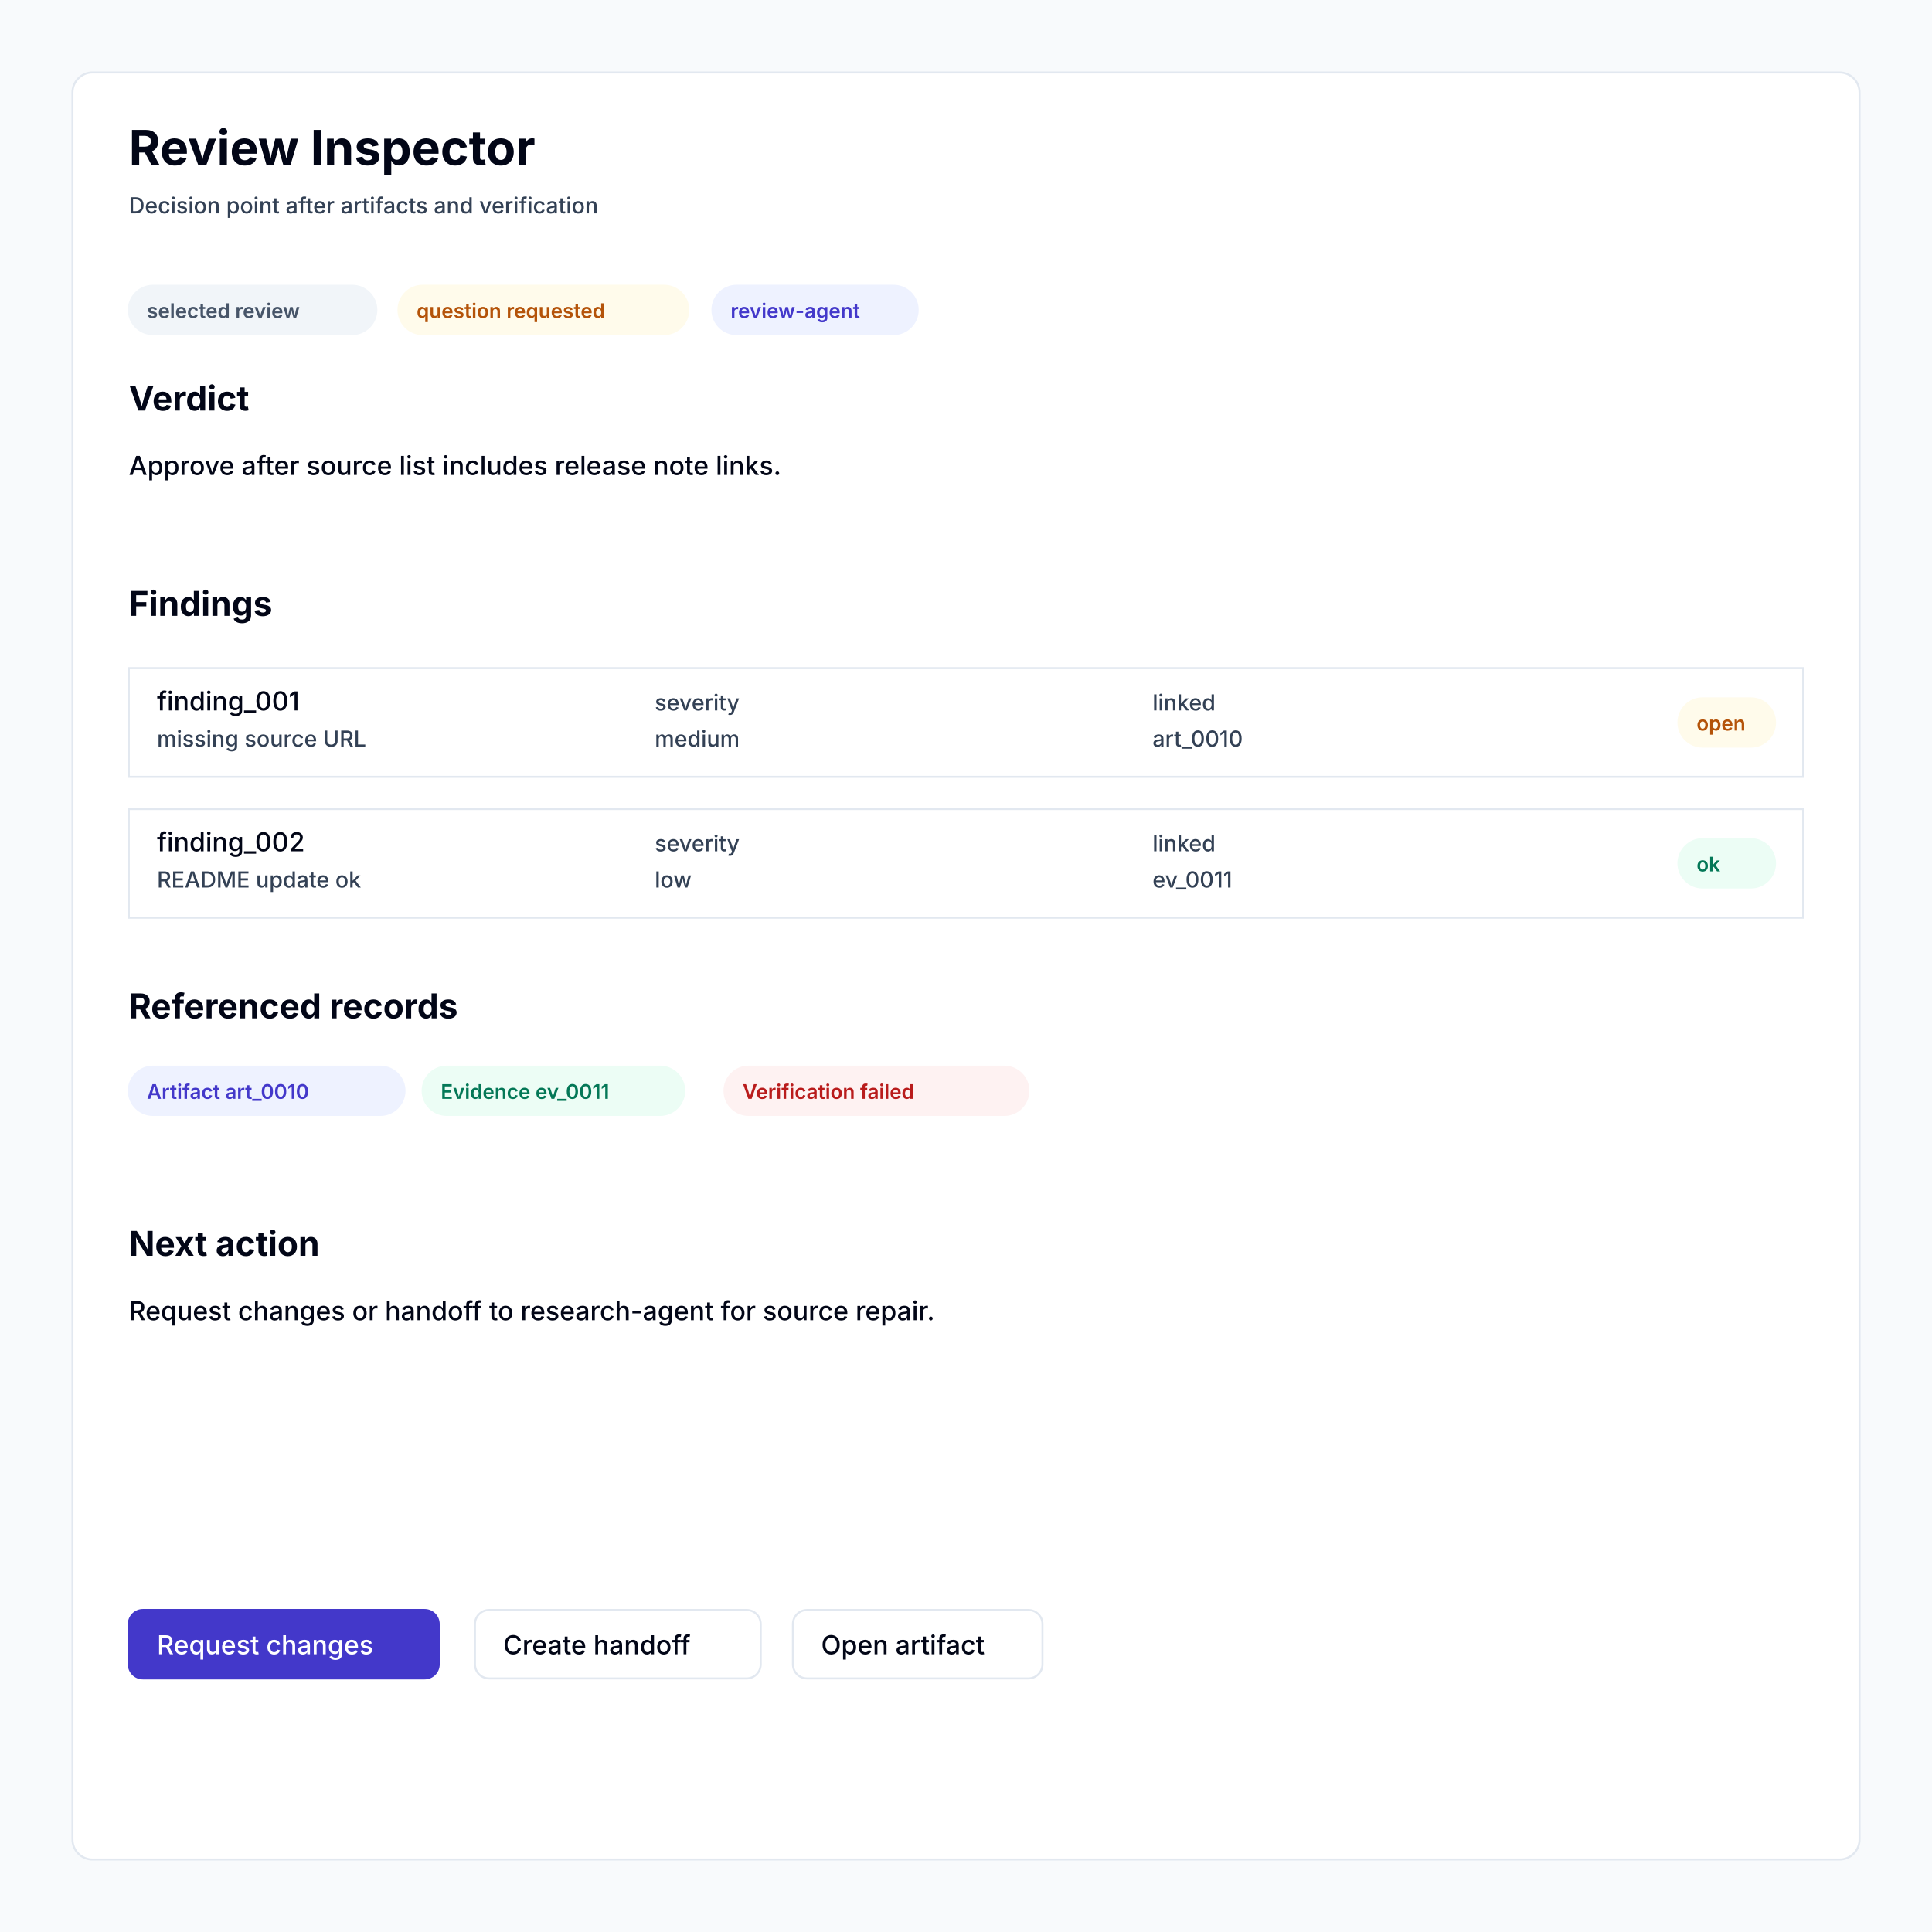
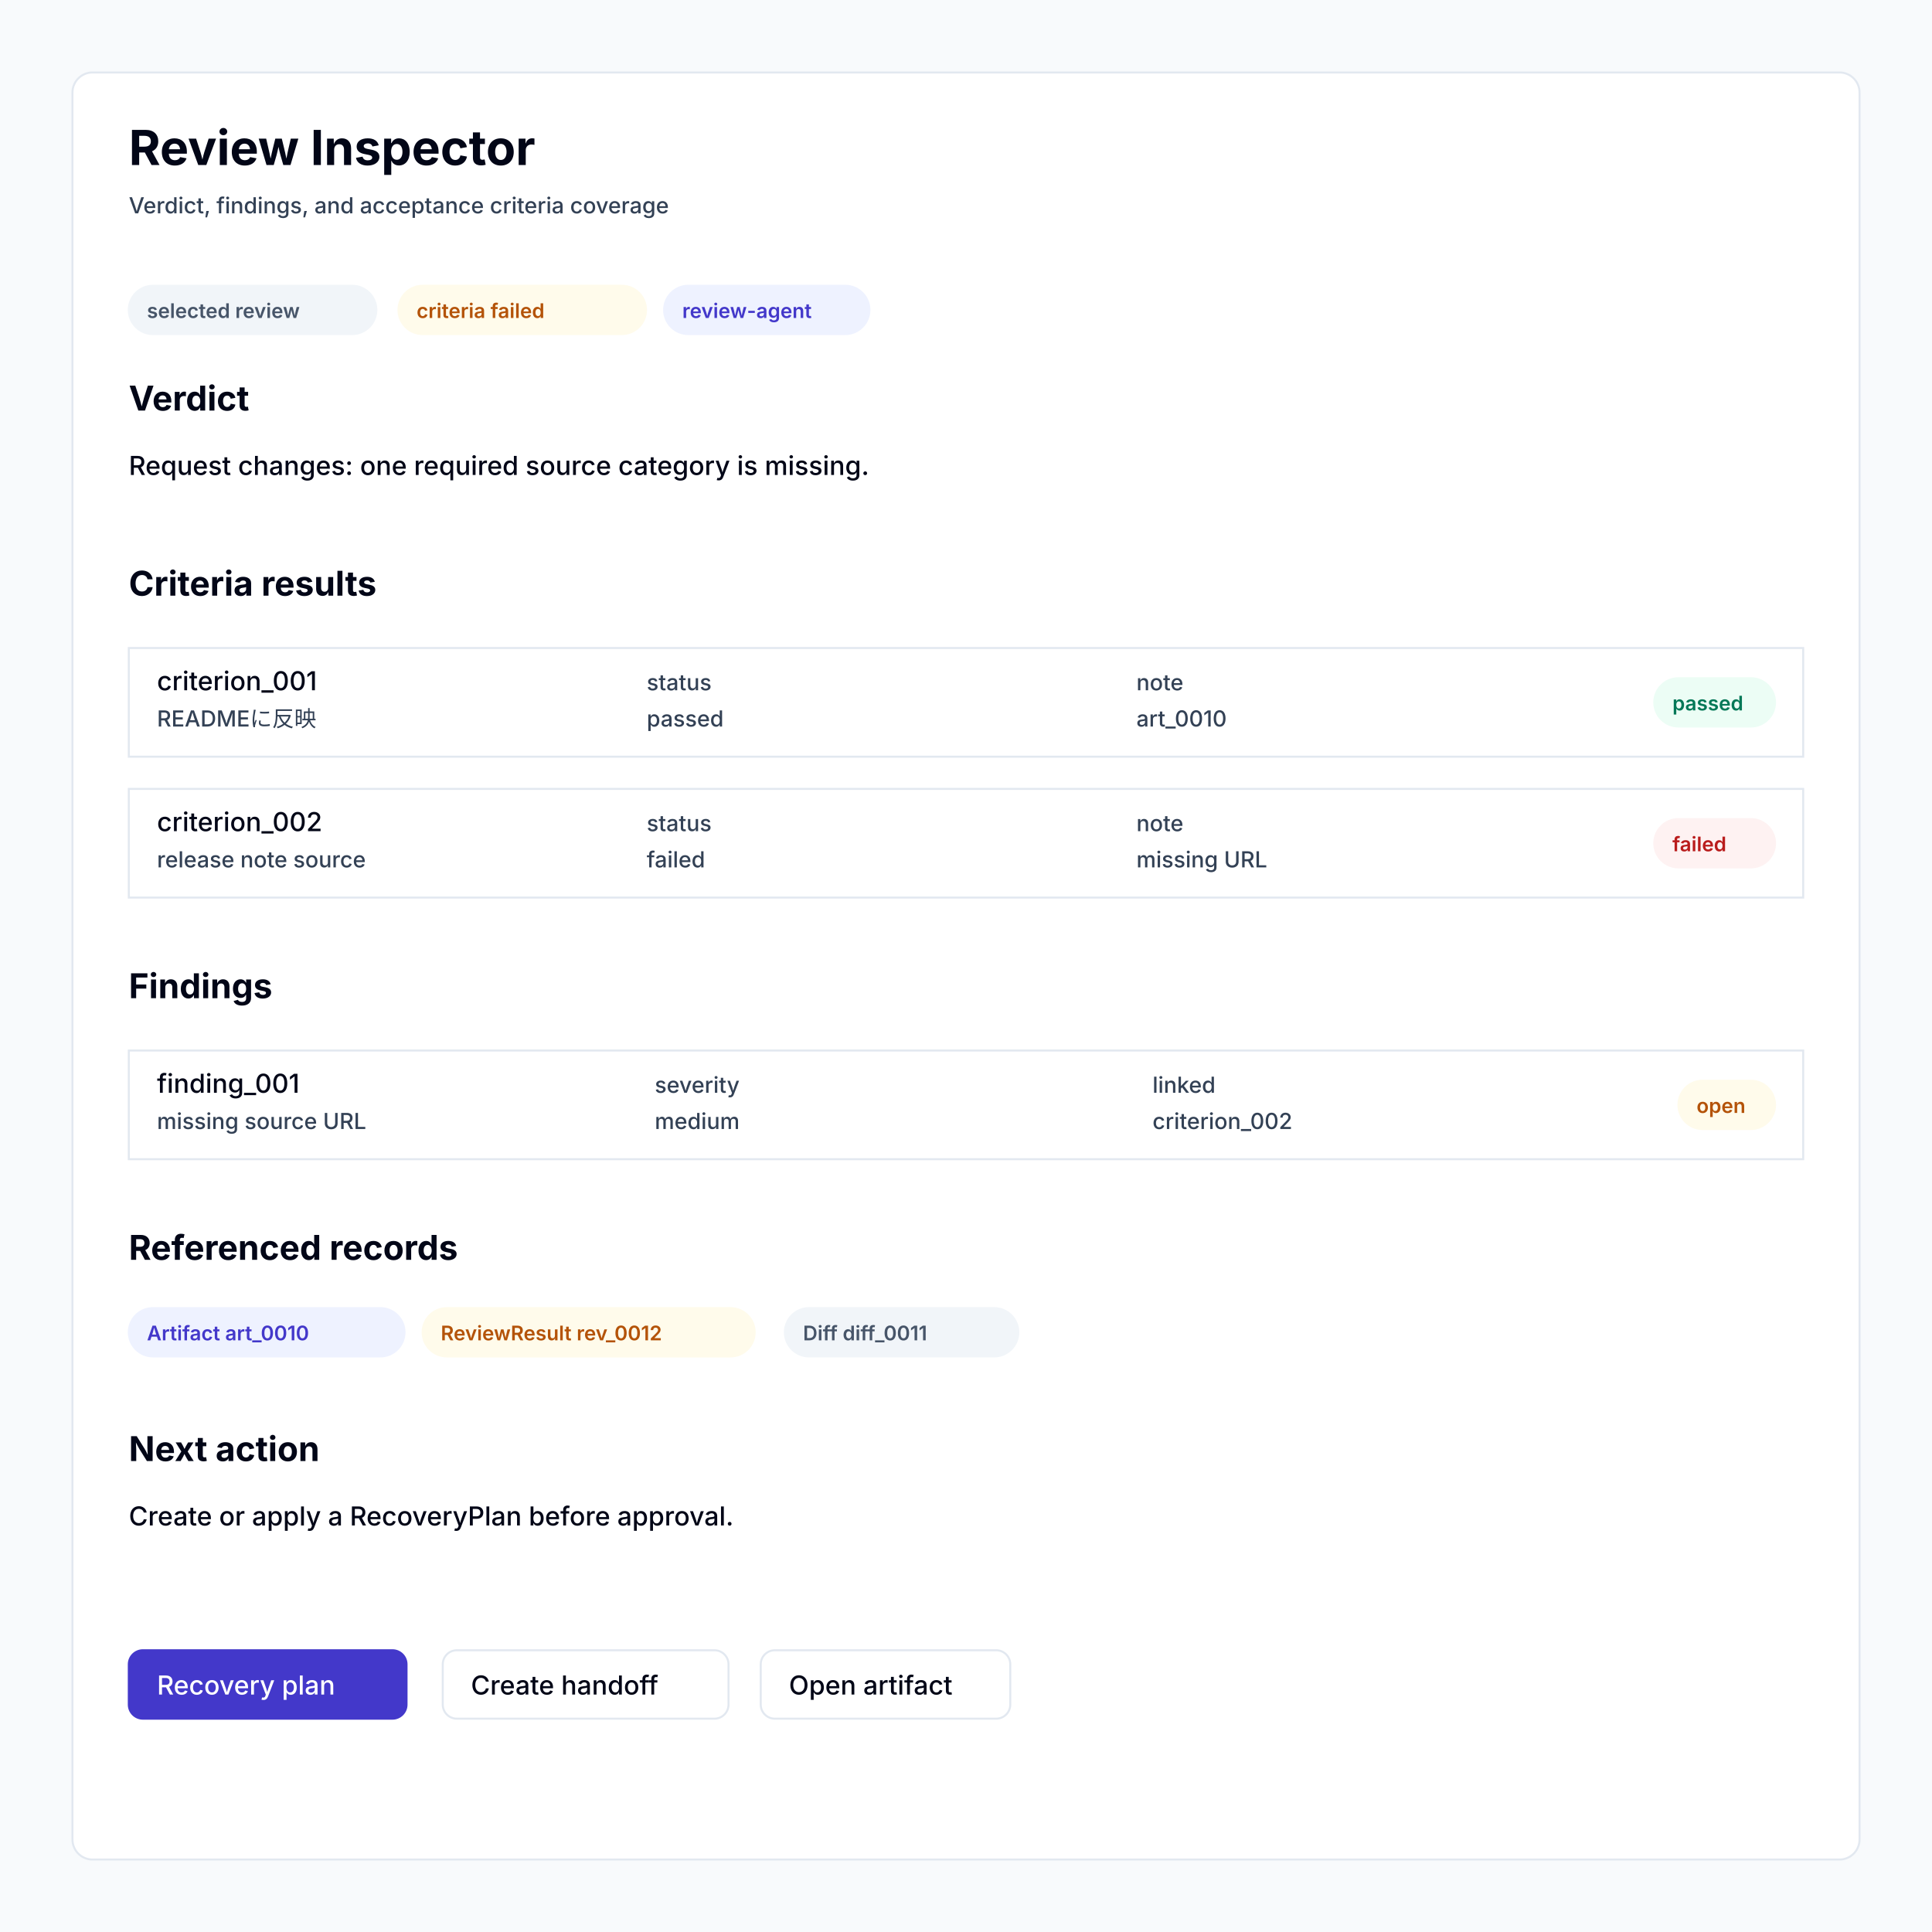
<svg xmlns="http://www.w3.org/2000/svg" width="960" height="960" viewBox="0 0 960 960">
  <rect width="960" height="960" fill="#f8fafc" />
  <style>
    .title{font:700 24px Inter,Segoe UI,"Yu Gothic UI",Meiryo,Arial,sans-serif;fill:#020617}
    .h2{font:700 17px Inter,Segoe UI,"Yu Gothic UI",Meiryo,Arial,sans-serif;fill:#020617}
    .h3{font:700 14px Inter,Segoe UI,"Yu Gothic UI",Meiryo,Arial,sans-serif;fill:#020617}
    .body{font:500 13px Inter,Segoe UI,"Yu Gothic UI",Meiryo,Arial,sans-serif;fill:#020617}
    .small{font:500 11px Inter,Segoe UI,"Yu Gothic UI",Meiryo,Arial,sans-serif;fill:#334155}
    .tiny{font:600 10px Inter,Segoe UI,"Yu Gothic UI",Meiryo,Arial,sans-serif;fill:#334155}
    .mono{font:500 12px Consolas,Menlo,monospace;fill:#020617}
    .nav{font:650 13px Inter,Segoe UI,Arial,sans-serif;fill:#334155}
    .nav-on{font:700 13px Inter,Segoe UI,Arial,sans-serif;fill:#4338ca}
  </style>
  <rect x="36" y="36" width="888" height="888" rx="10" fill="#ffffff" stroke="#e2e8f0" />
  <text x="64" y="82" class="title">Review Inspector</text>
-   <text x="64" y="106" class="small">Decision point after artifacts and verification</text>
+   <text x="64" y="106" class="small">Verdict, findings, and acceptance criteria coverage</text>
  <rect x="64" y="142" width="123" height="24" rx="12" fill="#f1f5f9" stroke="#f1f5f9" />
  <text x="73" y="158" class="tiny" style="fill:#475569">selected review</text>
-   <rect x="198" y="142" width="144" height="24" rx="12" fill="#fffbeb" stroke="#fffbeb" />
-   <text x="207" y="158" class="tiny" style="fill:#b45309">question requested</text>
-   <rect x="354" y="142" width="102" height="24" rx="12" fill="#eef2ff" stroke="#eef2ff" />
-   <text x="363" y="158" class="tiny" style="fill:#4338ca">review-agent</text>
+   <rect x="198" y="142" width="123" height="24" rx="12" fill="#fffbeb" stroke="#fffbeb" />
+   <text x="207" y="158" class="tiny" style="fill:#b45309">criteria failed</text>
+   <rect x="330" y="142" width="102" height="24" rx="12" fill="#eef2ff" stroke="#eef2ff" />
+   <text x="339" y="158" class="tiny" style="fill:#4338ca">review-agent</text>
  <text x="64" y="204" class="h2">Verdict</text>
-   <text x="64" y="236" class="body">Approve after source list includes release note links.</text>
-   <text x="64" y="306" class="h2">Findings</text>
-   <rect x="64" y="332" width="832" height="54" rx="0" fill="#ffffff" stroke="#e2e8f0" />
-   <text x="78" y="353" class="body">finding_001</text>
-   <text x="78" y="371" class="small">missing source URL</text>
-   <text x="325.333" y="353" class="small">severity</text>
-   <text x="325.333" y="371" class="small">medium</text>
-   <text x="572.667" y="353" class="small">linked</text>
-   <text x="572.667" y="371" class="small">art_0010</text>
-   <rect x="834" y="347" width="48" height="24" rx="12" fill="#fffbeb" stroke="#fffbeb" />
-   <text x="843" y="363" class="tiny" style="fill:#b45309">open</text>
-   <rect x="64" y="402" width="832" height="54" rx="0" fill="#ffffff" stroke="#e2e8f0" />
-   <text x="78" y="423" class="body">finding_002</text>
-   <text x="78" y="441" class="small">README update ok</text>
-   <text x="325.333" y="423" class="small">severity</text>
-   <text x="325.333" y="441" class="small">low</text>
-   <text x="572.667" y="423" class="small">linked</text>
-   <text x="572.667" y="441" class="small">ev_0011</text>
-   <rect x="834" y="417" width="48" height="24" rx="12" fill="#ecfdf5" stroke="#ecfdf5" />
-   <text x="843" y="433" class="tiny" style="fill:#047857">ok</text>
-   <text x="64" y="506" class="h2">Referenced records</text>
-   <rect x="64" y="530" width="137" height="24" rx="12" fill="#eef2ff" stroke="#eef2ff" />
-   <text x="73" y="546" class="tiny" style="fill:#4338ca">Artifact art_0010</text>
-   <rect x="210" y="530" width="130" height="24" rx="12" fill="#ecfdf5" stroke="#ecfdf5" />
-   <text x="219" y="546" class="tiny" style="fill:#047857">Evidence ev_0011</text>
-   <rect x="360" y="530" width="151" height="24" rx="12" fill="#fef2f2" stroke="#fef2f2" />
-   <text x="369" y="546" class="tiny" style="fill:#b91c1c">Verification failed</text>
-   <text x="64" y="624" class="h2">Next action</text>
-   <text x="64" y="656" class="body">Request changes or handoff to research-agent for source repair.</text>
-   <rect x="64" y="800" width="154" height="34" rx="7" fill="#4338ca" stroke="#4338ca" />
-   <text x="78" y="822" class="body" style="fill:#ffffff">Request changes</text>
-   <rect x="236" y="800" width="142" height="34" rx="7" fill="#ffffff" stroke="#e2e8f0" />
-   <text x="250" y="822" class="body" style="fill:#020617">Create handoff</text>
-   <rect x="394" y="800" width="124" height="34" rx="7" fill="#ffffff" stroke="#e2e8f0" />
-   <text x="408" y="822" class="body" style="fill:#020617">Open artifact</text>
+   <text x="64" y="236" class="body">Request changes: one required source category is missing.</text>
+   <text x="64" y="296" class="h2">Criteria results</text>
+   <rect x="64" y="322" width="832" height="54" rx="0" fill="#ffffff" stroke="#e2e8f0" />
+   <text x="78" y="343" class="body">criterion_001</text>
+   <text x="78" y="361" class="small">READMEに反映</text>
+   <text x="321.333" y="343" class="small">status</text>
+   <text x="321.333" y="361" class="small">passed</text>
+   <text x="564.667" y="343" class="small">note</text>
+   <text x="564.667" y="361" class="small">art_0010</text>
+   <rect x="822" y="337" width="60" height="24" rx="12" fill="#ecfdf5" stroke="#ecfdf5" />
+   <text x="831" y="353" class="tiny" style="fill:#047857">passed</text>
+   <rect x="64" y="392" width="832" height="54" rx="0" fill="#ffffff" stroke="#e2e8f0" />
+   <text x="78" y="413" class="body">criterion_002</text>
+   <text x="78" y="431" class="small">release note source</text>
+   <text x="321.333" y="413" class="small">status</text>
+   <text x="321.333" y="431" class="small">failed</text>
+   <text x="564.667" y="413" class="small">note</text>
+   <text x="564.667" y="431" class="small">missing URL</text>
+   <rect x="822" y="407" width="60" height="24" rx="12" fill="#fef2f2" stroke="#fef2f2" />
+   <text x="831" y="423" class="tiny" style="fill:#b91c1c">failed</text>
+   <text x="64" y="496" class="h2">Findings</text>
+   <rect x="64" y="522" width="832" height="54" rx="0" fill="#ffffff" stroke="#e2e8f0" />
+   <text x="78" y="543" class="body">finding_001</text>
+   <text x="78" y="561" class="small">missing source URL</text>
+   <text x="325.333" y="543" class="small">severity</text>
+   <text x="325.333" y="561" class="small">medium</text>
+   <text x="572.667" y="543" class="small">linked</text>
+   <text x="572.667" y="561" class="small">criterion_002</text>
+   <rect x="834" y="537" width="48" height="24" rx="12" fill="#fffbeb" stroke="#fffbeb" />
+   <text x="843" y="553" class="tiny" style="fill:#b45309">open</text>
+   <text x="64" y="626" class="h2">Referenced records</text>
+   <rect x="64" y="650" width="137" height="24" rx="12" fill="#eef2ff" stroke="#eef2ff" />
+   <text x="73" y="666" class="tiny" style="fill:#4338ca">Artifact art_0010</text>
+   <rect x="210" y="650" width="165" height="24" rx="12" fill="#fffbeb" stroke="#fffbeb" />
+   <text x="219" y="666" class="tiny" style="fill:#b45309">ReviewResult rev_0012</text>
+   <rect x="390" y="650" width="116" height="24" rx="12" fill="#f1f5f9" stroke="#f1f5f9" />
+   <text x="399" y="666" class="tiny" style="fill:#475569">Diff diff_0011</text>
+   <text x="64" y="726" class="h2">Next action</text>
+   <text x="64" y="758" class="body">Create or apply a RecoveryPlan before approval.</text>
+   <rect x="64" y="820" width="138" height="34" rx="7" fill="#4338ca" stroke="#4338ca" />
+   <text x="78" y="842" class="body" style="fill:#ffffff">Recovery plan</text>
+   <rect x="220" y="820" width="142" height="34" rx="7" fill="#ffffff" stroke="#e2e8f0" />
+   <text x="234" y="842" class="body" style="fill:#020617">Create handoff</text>
+   <rect x="378" y="820" width="124" height="34" rx="7" fill="#ffffff" stroke="#e2e8f0" />
+   <text x="392" y="842" class="body" style="fill:#020617">Open artifact</text>
</svg>
